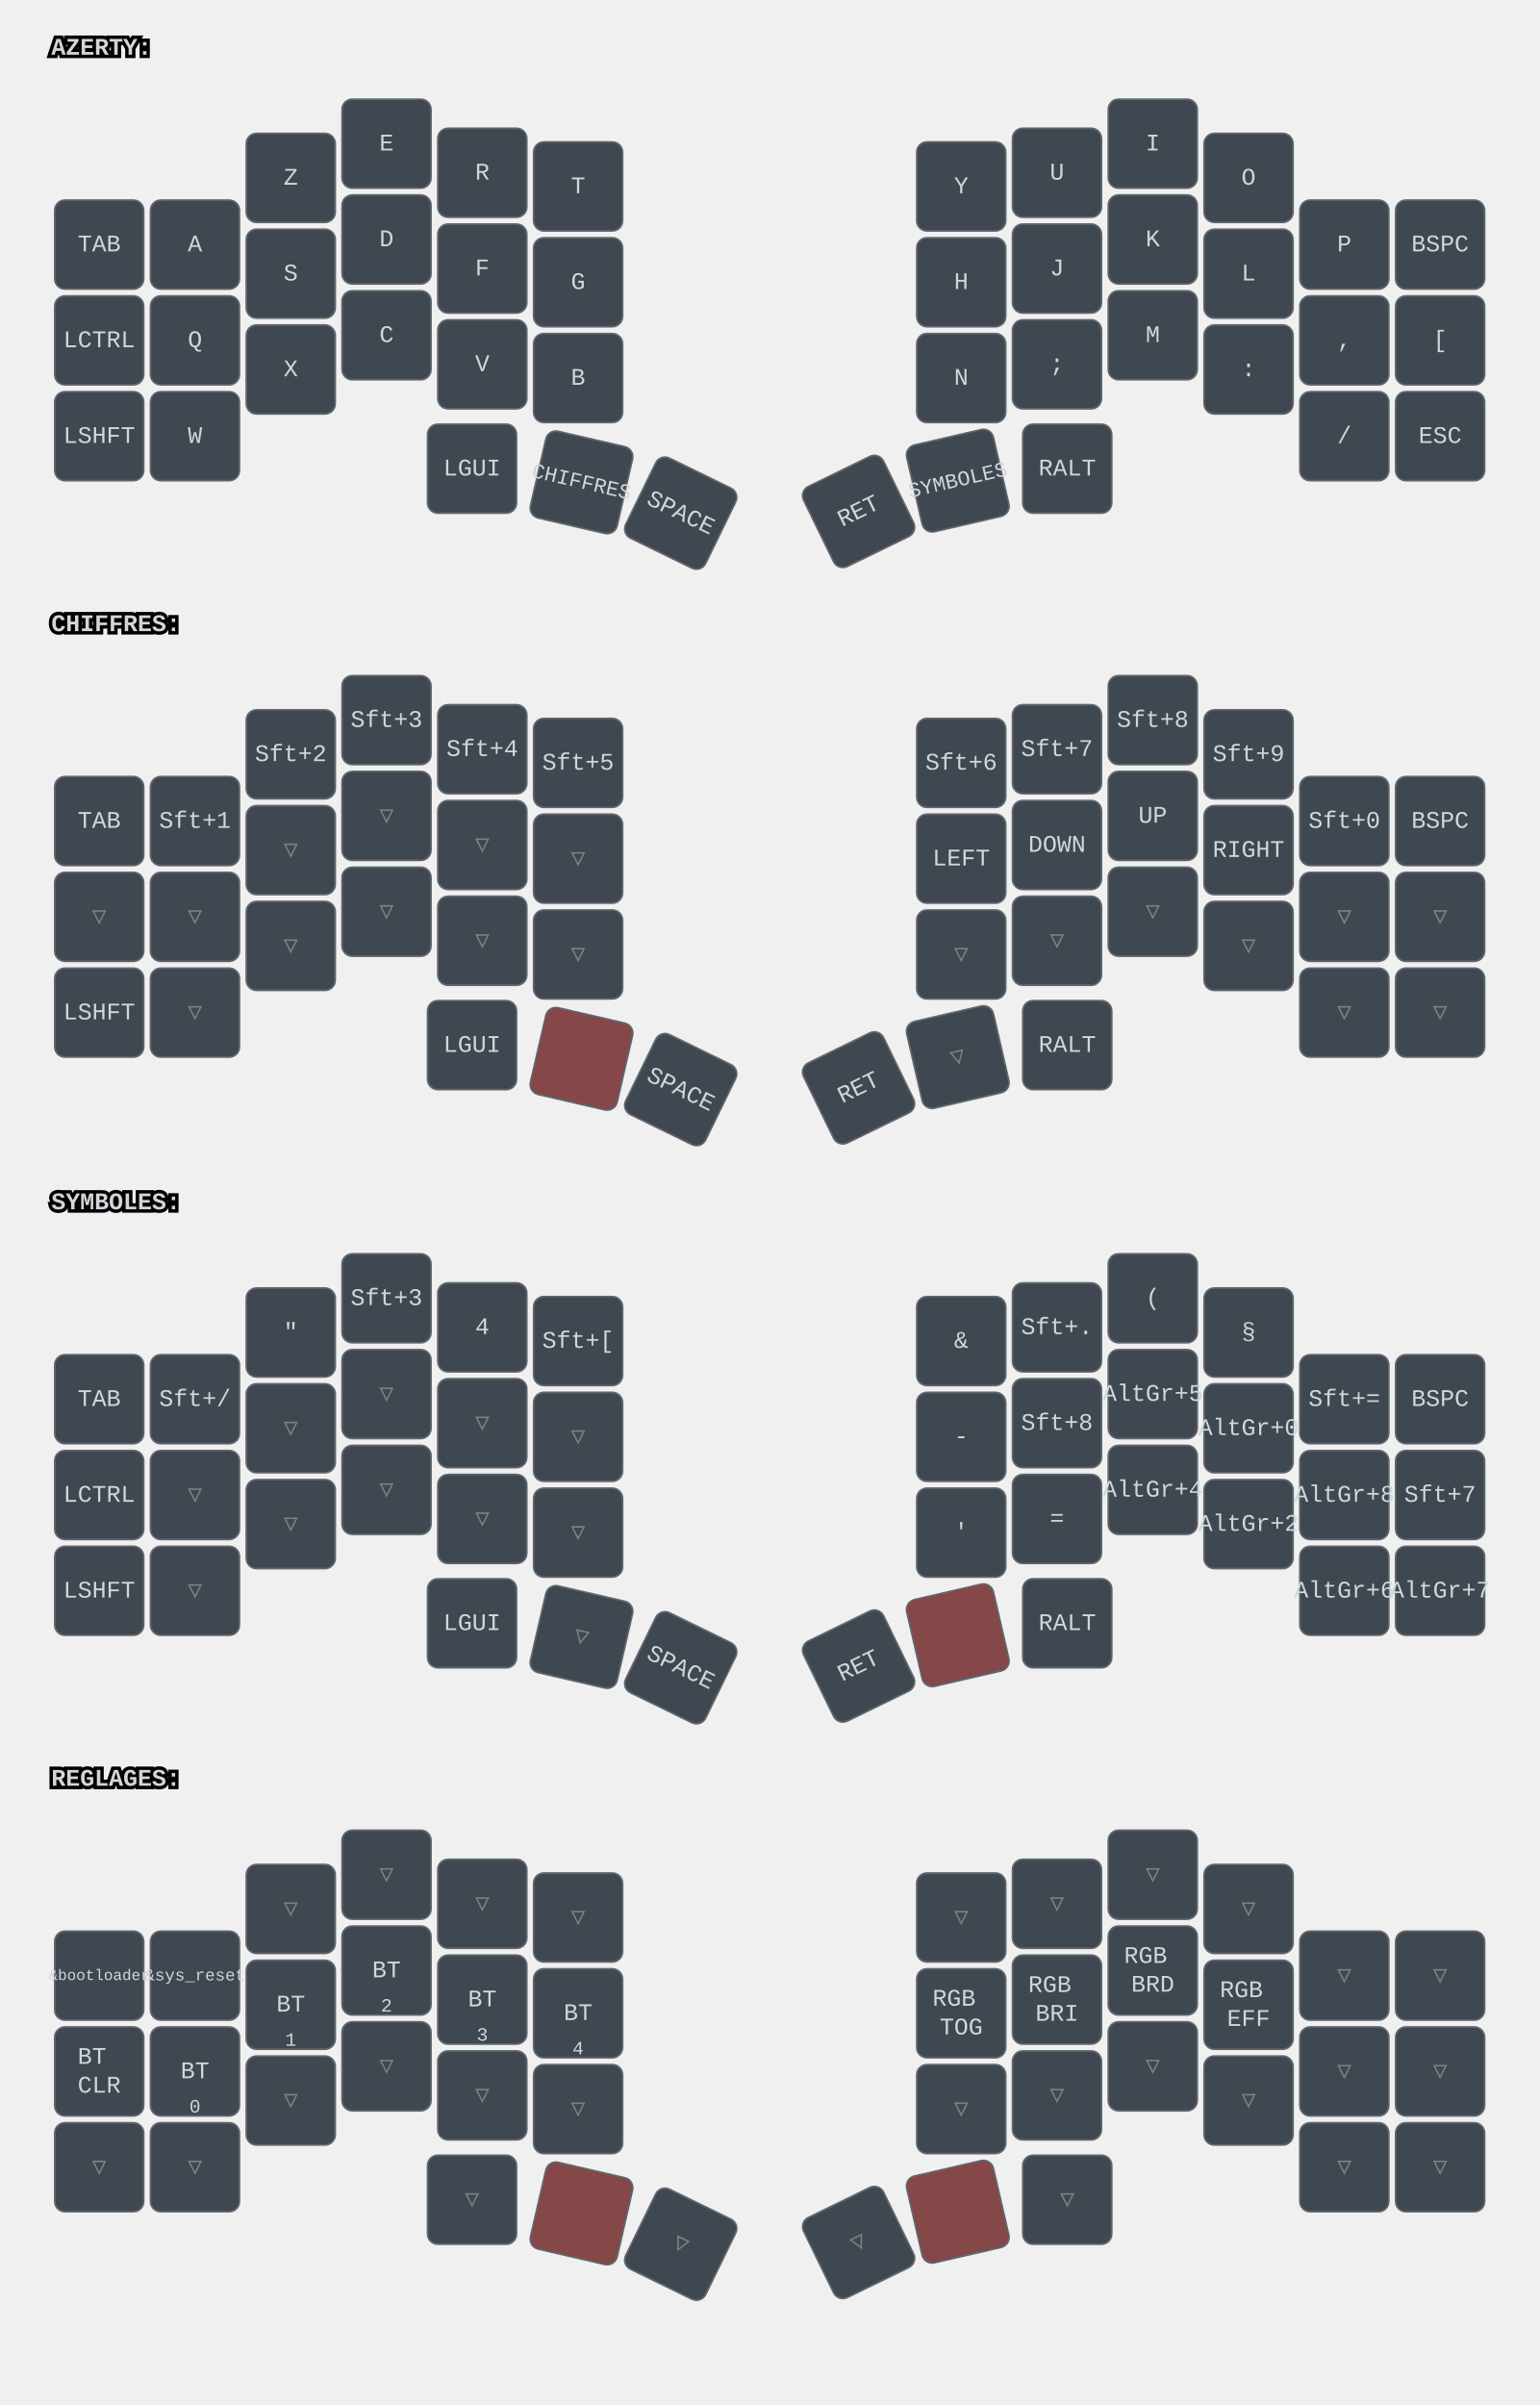
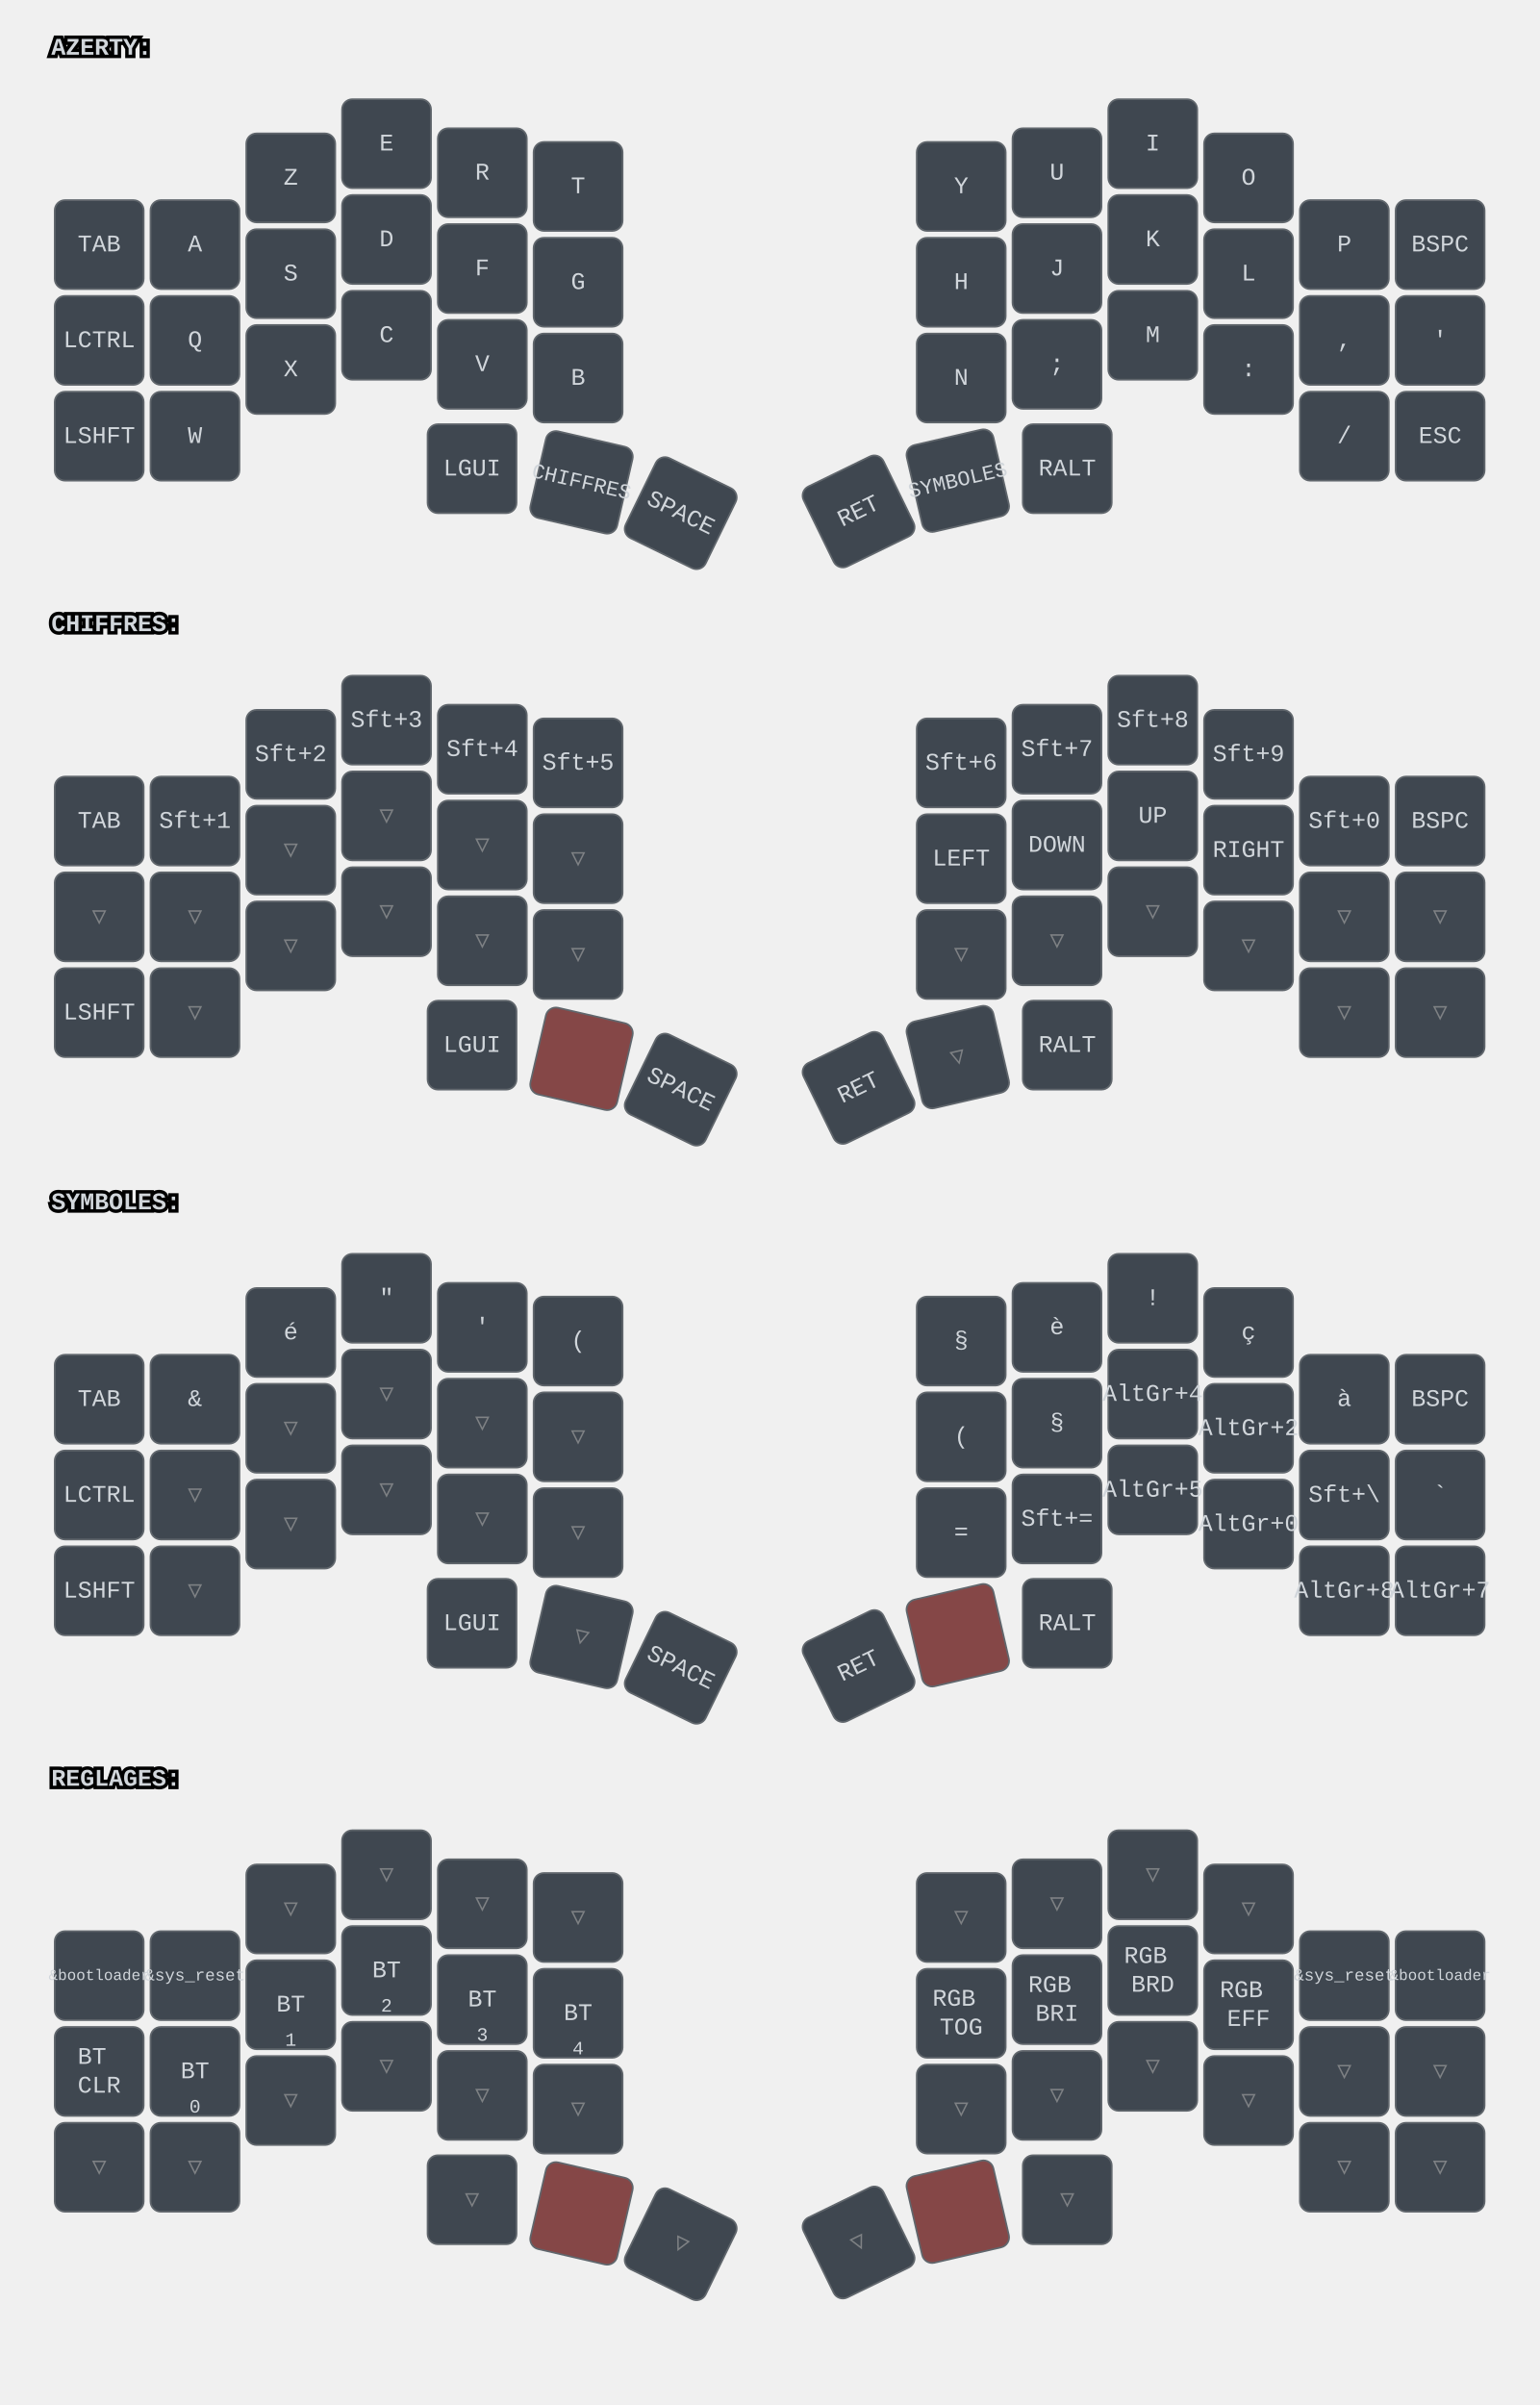
<svg xmlns="http://www.w3.org/2000/svg" width="900" height="1406" viewBox="0 0 900 1406" class="keymap">
  <style>/* inherit to force styles through use tags */
svg path {
    fill: inherit;
}

/* font and background color specifications */
svg.keymap {
    font-family: SFMono-Regular,Consolas,Liberation Mono,Menlo,monospace;
    font-size: 14px;
    font-kerning: normal;
    text-rendering: optimizeLegibility;
    fill: #24292e;
}

/* default key styling */
rect.key {
    fill: #f6f8fa;
}

rect.key, rect.combo {
    stroke: #c9cccf;
    stroke-width: 1;
}

/* default key side styling, only used is draw_key_sides is set */
rect.side {
    filter: brightness(90%);
}

/* color accent for combo boxes */
rect.combo, rect.combo-separate {
    fill: #cdf;
}

/* color accent for held keys */
rect.held, rect.combo.held {
    fill: #fdd;
}

/* color accent for ghost (optional) keys */
rect.ghost, rect.combo.ghost {
    stroke-dasharray: 4, 4;
    stroke-width: 2;
}

text {
    text-anchor: middle;
    dominant-baseline: middle;
}

/* styling for layer labels */
text.label {
    font-weight: bold;
    text-anchor: start;
    stroke: white;
    stroke-width: 4;
    paint-order: stroke;
}

/* styling for optional footer */
text.footer {
    text-anchor: end;
    dominant-baseline: auto;
    stroke: white;
    stroke-width: 4;
    paint-order: stroke;
}

/* styling for combo tap, and key non-tap label text */
text.combo, text.hold, text.shifted, text.left, text.right, text.tl, text.tr, text.bl, text.br {
    font-size: 11px;
}

text.hold, text.bl, text.br {
    text-anchor: middle;
    dominant-baseline: auto;
}

text.shifted, text.tl, text.tr {
    text-anchor: middle;
    dominant-baseline: hanging;
}

text.left, text.tl, text.bl {
    text-anchor: start;
}

text.right, text.tr, text.br {
    text-anchor: end;
}

text.layer-activator {
    text-decoration: underline;
}

/* styling for hold/shifted label text in combo box */
text.combo.hold, text.combo.shifted, text.combo.left, text.combo.right {
    font-size: 8px;
}

/* lighter symbol for transparent keys */
text.trans {
    fill: #7b7e81;
}

/* styling for combo dendrons */
path.combo {
    stroke-width: 1;
    stroke: gray;
    fill: none;
}

/* Start Tabler Icons Cleanup */
/* cannot use height/width with glyphs */
.icon-tabler &gt; path {
    fill: inherit;
    stroke: inherit;
    stroke-width: 2;
}
/* hide tabler's default box */
.icon-tabler &gt; path[stroke="none"][fill="none"] {
    visibility: hidden;
}
/* End Tabler Icons Cleanup */

svg.keymap { fill: #d1d6db; }
rect.key { fill: #3f4750; }
rect.key, rect.combo { stroke: #60666c; }
rect.combo, rect.combo-separate { fill: #1f3d7a; }
rect.held, rect.combo.held { fill: #854747; }
text.label, text.footer { stroke: black; }
text.trans { fill: #7e8184; }
path.combo { stroke: #7f7f7f; }
</style>
  <g transform="translate(30, 0)" class="layer-AZERTY">
    <text x="0" y="28" class="label" id="AZERTY">AZERTY:</text>
    <g transform="translate(0, 56)">
      <g transform="translate(28, 87)" class="key keypos-0">
        <rect rx="6" ry="6" x="-26" y="-26" width="52" height="52" class="key" />
        <text x="0" y="0" class="key tap">TAB</text>
      </g>
      <g transform="translate(84, 87)" class="key keypos-1">
        <rect rx="6" ry="6" x="-26" y="-26" width="52" height="52" class="key" />
        <text x="0" y="0" class="key tap">A</text>
      </g>
      <g transform="translate(140, 48)" class="key keypos-2">
        <rect rx="6" ry="6" x="-26" y="-26" width="52" height="52" class="key" />
        <text x="0" y="0" class="key tap">Z</text>
      </g>
      <g transform="translate(196, 28)" class="key keypos-3">
        <rect rx="6" ry="6" x="-26" y="-26" width="52" height="52" class="key" />
        <text x="0" y="0" class="key tap">E</text>
      </g>
      <g transform="translate(252, 45)" class="key keypos-4">
        <rect rx="6" ry="6" x="-26" y="-26" width="52" height="52" class="key" />
        <text x="0" y="0" class="key tap">R</text>
      </g>
      <g transform="translate(308, 53)" class="key keypos-5">
        <rect rx="6" ry="6" x="-26" y="-26" width="52" height="52" class="key" />
        <text x="0" y="0" class="key tap">T</text>
      </g>
      <g transform="translate(532, 53)" class="key keypos-6">
        <rect rx="6" ry="6" x="-26" y="-26" width="52" height="52" class="key" />
        <text x="0" y="0" class="key tap">Y</text>
      </g>
      <g transform="translate(588, 45)" class="key keypos-7">
        <rect rx="6" ry="6" x="-26" y="-26" width="52" height="52" class="key" />
        <text x="0" y="0" class="key tap">U</text>
      </g>
      <g transform="translate(644, 28)" class="key keypos-8">
        <rect rx="6" ry="6" x="-26" y="-26" width="52" height="52" class="key" />
        <text x="0" y="0" class="key tap">I</text>
      </g>
      <g transform="translate(700, 48)" class="key keypos-9">
        <rect rx="6" ry="6" x="-26" y="-26" width="52" height="52" class="key" />
        <text x="0" y="0" class="key tap">O</text>
      </g>
      <g transform="translate(756, 87)" class="key keypos-10">
        <rect rx="6" ry="6" x="-26" y="-26" width="52" height="52" class="key" />
        <text x="0" y="0" class="key tap">P</text>
      </g>
      <g transform="translate(812, 87)" class="key keypos-11">
        <rect rx="6" ry="6" x="-26" y="-26" width="52" height="52" class="key" />
        <text x="0" y="0" class="key tap">BSPC</text>
      </g>
      <g transform="translate(28, 143)" class="key keypos-12">
        <rect rx="6" ry="6" x="-26" y="-26" width="52" height="52" class="key" />
        <text x="0" y="0" class="key tap">LCTRL</text>
      </g>
      <g transform="translate(84, 143)" class="key keypos-13">
        <rect rx="6" ry="6" x="-26" y="-26" width="52" height="52" class="key" />
        <text x="0" y="0" class="key tap">Q</text>
      </g>
      <g transform="translate(140, 104)" class="key keypos-14">
        <rect rx="6" ry="6" x="-26" y="-26" width="52" height="52" class="key" />
        <text x="0" y="0" class="key tap">S</text>
      </g>
      <g transform="translate(196, 84)" class="key keypos-15">
        <rect rx="6" ry="6" x="-26" y="-26" width="52" height="52" class="key" />
        <text x="0" y="0" class="key tap">D</text>
      </g>
      <g transform="translate(252, 101)" class="key keypos-16">
        <rect rx="6" ry="6" x="-26" y="-26" width="52" height="52" class="key" />
        <text x="0" y="0" class="key tap">F</text>
      </g>
      <g transform="translate(308, 109)" class="key keypos-17">
        <rect rx="6" ry="6" x="-26" y="-26" width="52" height="52" class="key" />
        <text x="0" y="0" class="key tap">G</text>
      </g>
      <g transform="translate(532, 109)" class="key keypos-18">
        <rect rx="6" ry="6" x="-26" y="-26" width="52" height="52" class="key" />
        <text x="0" y="0" class="key tap">H</text>
      </g>
      <g transform="translate(588, 101)" class="key keypos-19">
        <rect rx="6" ry="6" x="-26" y="-26" width="52" height="52" class="key" />
        <text x="0" y="0" class="key tap">J</text>
      </g>
      <g transform="translate(644, 84)" class="key keypos-20">
        <rect rx="6" ry="6" x="-26" y="-26" width="52" height="52" class="key" />
        <text x="0" y="0" class="key tap">K</text>
      </g>
      <g transform="translate(700, 104)" class="key keypos-21">
        <rect rx="6" ry="6" x="-26" y="-26" width="52" height="52" class="key" />
        <text x="0" y="0" class="key tap">L</text>
      </g>
      <g transform="translate(756, 143)" class="key keypos-22">
        <rect rx="6" ry="6" x="-26" y="-26" width="52" height="52" class="key" />
        <text x="0" y="0" class="key tap">,</text>
      </g>
      <g transform="translate(812, 143)" class="key keypos-23">
        <rect rx="6" ry="6" x="-26" y="-26" width="52" height="52" class="key" />
-         <text x="0" y="0" class="key tap">[</text>
+         <text x="0" y="0" class="key tap">'</text>
      </g>
      <g transform="translate(28, 199)" class="key keypos-24">
        <rect rx="6" ry="6" x="-26" y="-26" width="52" height="52" class="key" />
        <text x="0" y="0" class="key tap">LSHFT</text>
      </g>
      <g transform="translate(84, 199)" class="key keypos-25">
        <rect rx="6" ry="6" x="-26" y="-26" width="52" height="52" class="key" />
        <text x="0" y="0" class="key tap">W</text>
      </g>
      <g transform="translate(140, 160)" class="key keypos-26">
        <rect rx="6" ry="6" x="-26" y="-26" width="52" height="52" class="key" />
        <text x="0" y="0" class="key tap">X</text>
      </g>
      <g transform="translate(196, 140)" class="key keypos-27">
        <rect rx="6" ry="6" x="-26" y="-26" width="52" height="52" class="key" />
        <text x="0" y="0" class="key tap">C</text>
      </g>
      <g transform="translate(252, 157)" class="key keypos-28">
        <rect rx="6" ry="6" x="-26" y="-26" width="52" height="52" class="key" />
        <text x="0" y="0" class="key tap">V</text>
      </g>
      <g transform="translate(308, 165)" class="key keypos-29">
        <rect rx="6" ry="6" x="-26" y="-26" width="52" height="52" class="key" />
        <text x="0" y="0" class="key tap">B</text>
      </g>
      <g transform="translate(532, 165)" class="key keypos-30">
        <rect rx="6" ry="6" x="-26" y="-26" width="52" height="52" class="key" />
        <text x="0" y="0" class="key tap">N</text>
      </g>
      <g transform="translate(588, 157)" class="key keypos-31">
        <rect rx="6" ry="6" x="-26" y="-26" width="52" height="52" class="key" />
        <text x="0" y="0" class="key tap">;</text>
      </g>
      <g transform="translate(644, 140)" class="key keypos-32">
        <rect rx="6" ry="6" x="-26" y="-26" width="52" height="52" class="key" />
        <text x="0" y="0" class="key tap">M</text>
      </g>
      <g transform="translate(700, 160)" class="key keypos-33">
        <rect rx="6" ry="6" x="-26" y="-26" width="52" height="52" class="key" />
        <text x="0" y="0" class="key tap">:</text>
      </g>
      <g transform="translate(756, 199)" class="key keypos-34">
        <rect rx="6" ry="6" x="-26" y="-26" width="52" height="52" class="key" />
        <text x="0" y="0" class="key tap">/</text>
      </g>
      <g transform="translate(812, 199)" class="key keypos-35">
        <rect rx="6" ry="6" x="-26" y="-26" width="52" height="52" class="key" />
        <text x="0" y="0" class="key tap">ESC</text>
      </g>
      <g transform="translate(246, 218)" class="key keypos-36">
        <rect rx="6" ry="6" x="-26" y="-26" width="52" height="52" class="key" />
        <text x="0" y="0" class="key tap">LGUI</text>
      </g>
      <g transform="translate(310, 226) rotate(13.0)" class="key keypos-37">
        <rect rx="6" ry="6" x="-26" y="-26" width="52" height="52" class="key" />
        <a href="#CHIFFRES">
          <text x="0" y="0" class="key tap layer-activator">
            <tspan style="font-size: 88%">CHIFFRES</tspan>
          </text>
        </a>
      </g>
      <g transform="translate(368, 244) rotate(26.0)" class="key keypos-38">
        <rect rx="6" ry="6" x="-26" y="-26" width="52" height="52" class="key" />
        <text x="0" y="0" class="key tap">SPACE</text>
      </g>
      <g transform="translate(472, 243) rotate(-26.0)" class="key keypos-39">
        <rect rx="6" ry="6" x="-26" y="-26" width="52" height="52" class="key" />
        <text x="0" y="0" class="key tap">RET</text>
      </g>
      <g transform="translate(530, 225) rotate(-13.0)" class="key keypos-40">
        <rect rx="6" ry="6" x="-26" y="-26" width="52" height="52" class="key" />
        <a href="#SYMBOLES">
          <text x="0" y="0" class="key tap layer-activator">
            <tspan style="font-size: 88%">SYMBOLES</tspan>
          </text>
        </a>
      </g>
      <g transform="translate(594, 218)" class="key keypos-41">
        <rect rx="6" ry="6" x="-26" y="-26" width="52" height="52" class="key" />
        <text x="0" y="0" class="key tap">RALT</text>
      </g>
    </g>
  </g>
  <g transform="translate(30, 337)" class="layer-CHIFFRES">
    <text x="0" y="28" class="label" id="CHIFFRES">CHIFFRES:</text>
    <g transform="translate(0, 56)">
      <g transform="translate(28, 87)" class="key keypos-0">
        <rect rx="6" ry="6" x="-26" y="-26" width="52" height="52" class="key" />
        <text x="0" y="0" class="key tap">TAB</text>
      </g>
      <g transform="translate(84, 87)" class="key keypos-1">
        <rect rx="6" ry="6" x="-26" y="-26" width="52" height="52" class="key" />
        <text x="0" y="0" class="key tap">Sft+1</text>
      </g>
      <g transform="translate(140, 48)" class="key keypos-2">
        <rect rx="6" ry="6" x="-26" y="-26" width="52" height="52" class="key" />
        <text x="0" y="0" class="key tap">Sft+2</text>
      </g>
      <g transform="translate(196, 28)" class="key keypos-3">
        <rect rx="6" ry="6" x="-26" y="-26" width="52" height="52" class="key" />
        <text x="0" y="0" class="key tap">Sft+3</text>
      </g>
      <g transform="translate(252, 45)" class="key keypos-4">
        <rect rx="6" ry="6" x="-26" y="-26" width="52" height="52" class="key" />
        <text x="0" y="0" class="key tap">Sft+4</text>
      </g>
      <g transform="translate(308, 53)" class="key keypos-5">
        <rect rx="6" ry="6" x="-26" y="-26" width="52" height="52" class="key" />
        <text x="0" y="0" class="key tap">Sft+5</text>
      </g>
      <g transform="translate(532, 53)" class="key keypos-6">
        <rect rx="6" ry="6" x="-26" y="-26" width="52" height="52" class="key" />
        <text x="0" y="0" class="key tap">Sft+6</text>
      </g>
      <g transform="translate(588, 45)" class="key keypos-7">
        <rect rx="6" ry="6" x="-26" y="-26" width="52" height="52" class="key" />
        <text x="0" y="0" class="key tap">Sft+7</text>
      </g>
      <g transform="translate(644, 28)" class="key keypos-8">
        <rect rx="6" ry="6" x="-26" y="-26" width="52" height="52" class="key" />
        <text x="0" y="0" class="key tap">Sft+8</text>
      </g>
      <g transform="translate(700, 48)" class="key keypos-9">
        <rect rx="6" ry="6" x="-26" y="-26" width="52" height="52" class="key" />
        <text x="0" y="0" class="key tap">Sft+9</text>
      </g>
      <g transform="translate(756, 87)" class="key keypos-10">
        <rect rx="6" ry="6" x="-26" y="-26" width="52" height="52" class="key" />
        <text x="0" y="0" class="key tap">Sft+0</text>
      </g>
      <g transform="translate(812, 87)" class="key keypos-11">
        <rect rx="6" ry="6" x="-26" y="-26" width="52" height="52" class="key" />
        <text x="0" y="0" class="key tap">BSPC</text>
      </g>
      <g transform="translate(28, 143)" class="key trans keypos-12">
        <rect rx="6" ry="6" x="-26" y="-26" width="52" height="52" class="key trans" />
        <text x="0" y="0" class="key trans tap">▽</text>
      </g>
      <g transform="translate(84, 143)" class="key trans keypos-13">
        <rect rx="6" ry="6" x="-26" y="-26" width="52" height="52" class="key trans" />
        <text x="0" y="0" class="key trans tap">▽</text>
      </g>
      <g transform="translate(140, 104)" class="key trans keypos-14">
        <rect rx="6" ry="6" x="-26" y="-26" width="52" height="52" class="key trans" />
        <text x="0" y="0" class="key trans tap">▽</text>
      </g>
      <g transform="translate(196, 84)" class="key trans keypos-15">
        <rect rx="6" ry="6" x="-26" y="-26" width="52" height="52" class="key trans" />
        <text x="0" y="0" class="key trans tap">▽</text>
      </g>
      <g transform="translate(252, 101)" class="key trans keypos-16">
        <rect rx="6" ry="6" x="-26" y="-26" width="52" height="52" class="key trans" />
        <text x="0" y="0" class="key trans tap">▽</text>
      </g>
      <g transform="translate(308, 109)" class="key trans keypos-17">
        <rect rx="6" ry="6" x="-26" y="-26" width="52" height="52" class="key trans" />
        <text x="0" y="0" class="key trans tap">▽</text>
      </g>
      <g transform="translate(532, 109)" class="key keypos-18">
        <rect rx="6" ry="6" x="-26" y="-26" width="52" height="52" class="key" />
        <text x="0" y="0" class="key tap">LEFT</text>
      </g>
      <g transform="translate(588, 101)" class="key keypos-19">
        <rect rx="6" ry="6" x="-26" y="-26" width="52" height="52" class="key" />
        <text x="0" y="0" class="key tap">DOWN</text>
      </g>
      <g transform="translate(644, 84)" class="key keypos-20">
        <rect rx="6" ry="6" x="-26" y="-26" width="52" height="52" class="key" />
        <text x="0" y="0" class="key tap">UP</text>
      </g>
      <g transform="translate(700, 104)" class="key keypos-21">
        <rect rx="6" ry="6" x="-26" y="-26" width="52" height="52" class="key" />
        <text x="0" y="0" class="key tap">RIGHT</text>
      </g>
      <g transform="translate(756, 143)" class="key trans keypos-22">
        <rect rx="6" ry="6" x="-26" y="-26" width="52" height="52" class="key trans" />
        <text x="0" y="0" class="key trans tap">▽</text>
      </g>
      <g transform="translate(812, 143)" class="key trans keypos-23">
        <rect rx="6" ry="6" x="-26" y="-26" width="52" height="52" class="key trans" />
        <text x="0" y="0" class="key trans tap">▽</text>
      </g>
      <g transform="translate(28, 199)" class="key keypos-24">
        <rect rx="6" ry="6" x="-26" y="-26" width="52" height="52" class="key" />
        <text x="0" y="0" class="key tap">LSHFT</text>
      </g>
      <g transform="translate(84, 199)" class="key trans keypos-25">
        <rect rx="6" ry="6" x="-26" y="-26" width="52" height="52" class="key trans" />
        <text x="0" y="0" class="key trans tap">▽</text>
      </g>
      <g transform="translate(140, 160)" class="key trans keypos-26">
        <rect rx="6" ry="6" x="-26" y="-26" width="52" height="52" class="key trans" />
        <text x="0" y="0" class="key trans tap">▽</text>
      </g>
      <g transform="translate(196, 140)" class="key trans keypos-27">
        <rect rx="6" ry="6" x="-26" y="-26" width="52" height="52" class="key trans" />
        <text x="0" y="0" class="key trans tap">▽</text>
      </g>
      <g transform="translate(252, 157)" class="key trans keypos-28">
        <rect rx="6" ry="6" x="-26" y="-26" width="52" height="52" class="key trans" />
        <text x="0" y="0" class="key trans tap">▽</text>
      </g>
      <g transform="translate(308, 165)" class="key trans keypos-29">
        <rect rx="6" ry="6" x="-26" y="-26" width="52" height="52" class="key trans" />
        <text x="0" y="0" class="key trans tap">▽</text>
      </g>
      <g transform="translate(532, 165)" class="key trans keypos-30">
        <rect rx="6" ry="6" x="-26" y="-26" width="52" height="52" class="key trans" />
        <text x="0" y="0" class="key trans tap">▽</text>
      </g>
      <g transform="translate(588, 157)" class="key trans keypos-31">
        <rect rx="6" ry="6" x="-26" y="-26" width="52" height="52" class="key trans" />
        <text x="0" y="0" class="key trans tap">▽</text>
      </g>
      <g transform="translate(644, 140)" class="key trans keypos-32">
        <rect rx="6" ry="6" x="-26" y="-26" width="52" height="52" class="key trans" />
        <text x="0" y="0" class="key trans tap">▽</text>
      </g>
      <g transform="translate(700, 160)" class="key trans keypos-33">
        <rect rx="6" ry="6" x="-26" y="-26" width="52" height="52" class="key trans" />
        <text x="0" y="0" class="key trans tap">▽</text>
      </g>
      <g transform="translate(756, 199)" class="key trans keypos-34">
        <rect rx="6" ry="6" x="-26" y="-26" width="52" height="52" class="key trans" />
        <text x="0" y="0" class="key trans tap">▽</text>
      </g>
      <g transform="translate(812, 199)" class="key trans keypos-35">
        <rect rx="6" ry="6" x="-26" y="-26" width="52" height="52" class="key trans" />
        <text x="0" y="0" class="key trans tap">▽</text>
      </g>
      <g transform="translate(246, 218)" class="key keypos-36">
        <rect rx="6" ry="6" x="-26" y="-26" width="52" height="52" class="key" />
        <text x="0" y="0" class="key tap">LGUI</text>
      </g>
      <g transform="translate(310, 226) rotate(13.0)" class="key held keypos-37">
        <rect rx="6" ry="6" x="-26" y="-26" width="52" height="52" class="key held" />
      </g>
      <g transform="translate(368, 244) rotate(26.0)" class="key keypos-38">
        <rect rx="6" ry="6" x="-26" y="-26" width="52" height="52" class="key" />
        <text x="0" y="0" class="key tap">SPACE</text>
      </g>
      <g transform="translate(472, 243) rotate(-26.0)" class="key keypos-39">
        <rect rx="6" ry="6" x="-26" y="-26" width="52" height="52" class="key" />
        <text x="0" y="0" class="key tap">RET</text>
      </g>
      <g transform="translate(530, 225) rotate(-13.0)" class="key trans keypos-40">
        <rect rx="6" ry="6" x="-26" y="-26" width="52" height="52" class="key trans" />
        <text x="0" y="0" class="key trans tap">▽</text>
      </g>
      <g transform="translate(594, 218)" class="key keypos-41">
        <rect rx="6" ry="6" x="-26" y="-26" width="52" height="52" class="key" />
        <text x="0" y="0" class="key tap">RALT</text>
      </g>
    </g>
  </g>
  <g transform="translate(30, 675)" class="layer-SYMBOLES">
    <text x="0" y="28" class="label" id="SYMBOLES">SYMBOLES:</text>
    <g transform="translate(0, 56)">
      <g transform="translate(28, 87)" class="key keypos-0">
        <rect rx="6" ry="6" x="-26" y="-26" width="52" height="52" class="key" />
        <text x="0" y="0" class="key tap">TAB</text>
      </g>
      <g transform="translate(84, 87)" class="key keypos-1">
        <rect rx="6" ry="6" x="-26" y="-26" width="52" height="52" class="key" />
-         <text x="0" y="0" class="key tap">Sft+/</text>
+         <text x="0" y="0" class="key tap">&amp;</text>
      </g>
      <g transform="translate(140, 48)" class="key keypos-2">
        <rect rx="6" ry="6" x="-26" y="-26" width="52" height="52" class="key" />
+         <text x="0" y="0" class="key tap">é</text>
+       </g>
+       <g transform="translate(196, 28)" class="key keypos-3">
+         <rect rx="6" ry="6" x="-26" y="-26" width="52" height="52" class="key" />
        <text x="0" y="0" class="key tap">"</text>
      </g>
-       <g transform="translate(196, 28)" class="key keypos-3">
-         <rect rx="6" ry="6" x="-26" y="-26" width="52" height="52" class="key" />
-         <text x="0" y="0" class="key tap">Sft+3</text>
-       </g>
      <g transform="translate(252, 45)" class="key keypos-4">
        <rect rx="6" ry="6" x="-26" y="-26" width="52" height="52" class="key" />
-         <text x="0" y="0" class="key tap">4</text>
+         <text x="0" y="0" class="key tap">'</text>
      </g>
      <g transform="translate(308, 53)" class="key keypos-5">
        <rect rx="6" ry="6" x="-26" y="-26" width="52" height="52" class="key" />
-         <text x="0" y="0" class="key tap">Sft+[</text>
+         <text x="0" y="0" class="key tap">(</text>
      </g>
      <g transform="translate(532, 53)" class="key keypos-6">
        <rect rx="6" ry="6" x="-26" y="-26" width="52" height="52" class="key" />
-         <text x="0" y="0" class="key tap">&amp;</text>
+         <text x="0" y="0" class="key tap">§</text>
      </g>
      <g transform="translate(588, 45)" class="key keypos-7">
        <rect rx="6" ry="6" x="-26" y="-26" width="52" height="52" class="key" />
-         <text x="0" y="0" class="key tap">Sft+.</text>
+         <text x="0" y="0" class="key tap">è</text>
      </g>
      <g transform="translate(644, 28)" class="key keypos-8">
        <rect rx="6" ry="6" x="-26" y="-26" width="52" height="52" class="key" />
+         <text x="0" y="0" class="key tap">!</text>
+       </g>
+       <g transform="translate(700, 48)" class="key keypos-9">
+         <rect rx="6" ry="6" x="-26" y="-26" width="52" height="52" class="key" />
+         <text x="0" y="0" class="key tap">ç</text>
+       </g>
+       <g transform="translate(756, 87)" class="key keypos-10">
+         <rect rx="6" ry="6" x="-26" y="-26" width="52" height="52" class="key" />
+         <text x="0" y="0" class="key tap">à</text>
+       </g>
+       <g transform="translate(812, 87)" class="key keypos-11">
+         <rect rx="6" ry="6" x="-26" y="-26" width="52" height="52" class="key" />
+         <text x="0" y="0" class="key tap">BSPC</text>
+       </g>
+       <g transform="translate(28, 143)" class="key keypos-12">
+         <rect rx="6" ry="6" x="-26" y="-26" width="52" height="52" class="key" />
+         <text x="0" y="0" class="key tap">LCTRL</text>
+       </g>
+       <g transform="translate(84, 143)" class="key trans keypos-13">
+         <rect rx="6" ry="6" x="-26" y="-26" width="52" height="52" class="key trans" />
+         <text x="0" y="0" class="key trans tap">▽</text>
+       </g>
+       <g transform="translate(140, 104)" class="key trans keypos-14">
+         <rect rx="6" ry="6" x="-26" y="-26" width="52" height="52" class="key trans" />
+         <text x="0" y="0" class="key trans tap">▽</text>
+       </g>
+       <g transform="translate(196, 84)" class="key trans keypos-15">
+         <rect rx="6" ry="6" x="-26" y="-26" width="52" height="52" class="key trans" />
+         <text x="0" y="0" class="key trans tap">▽</text>
+       </g>
+       <g transform="translate(252, 101)" class="key trans keypos-16">
+         <rect rx="6" ry="6" x="-26" y="-26" width="52" height="52" class="key trans" />
+         <text x="0" y="0" class="key trans tap">▽</text>
+       </g>
+       <g transform="translate(308, 109)" class="key trans keypos-17">
+         <rect rx="6" ry="6" x="-26" y="-26" width="52" height="52" class="key trans" />
+         <text x="0" y="0" class="key trans tap">▽</text>
+       </g>
+       <g transform="translate(532, 109)" class="key keypos-18">
+         <rect rx="6" ry="6" x="-26" y="-26" width="52" height="52" class="key" />
        <text x="0" y="0" class="key tap">(</text>
      </g>
-       <g transform="translate(700, 48)" class="key keypos-9">
+       <g transform="translate(588, 101)" class="key keypos-19">
        <rect rx="6" ry="6" x="-26" y="-26" width="52" height="52" class="key" />
        <text x="0" y="0" class="key tap">§</text>
      </g>
-       <g transform="translate(756, 87)" class="key keypos-10">
+       <g transform="translate(644, 84)" class="key keypos-20">
+         <rect rx="6" ry="6" x="-26" y="-26" width="52" height="52" class="key" />
+         <text x="0" y="0" class="key tap">AltGr+4</text>
+       </g>
+       <g transform="translate(700, 104)" class="key keypos-21">
+         <rect rx="6" ry="6" x="-26" y="-26" width="52" height="52" class="key" />
+         <text x="0" y="0" class="key tap">AltGr+2</text>
+       </g>
+       <g transform="translate(756, 143)" class="key keypos-22">
+         <rect rx="6" ry="6" x="-26" y="-26" width="52" height="52" class="key" />
+         <text x="0" y="0" class="key tap">Sft+\</text>
+       </g>
+       <g transform="translate(812, 143)" class="key keypos-23">
+         <rect rx="6" ry="6" x="-26" y="-26" width="52" height="52" class="key" />
+         <text x="0" y="0" class="key tap">`</text>
+       </g>
+       <g transform="translate(28, 199)" class="key keypos-24">
+         <rect rx="6" ry="6" x="-26" y="-26" width="52" height="52" class="key" />
+         <text x="0" y="0" class="key tap">LSHFT</text>
+       </g>
+       <g transform="translate(84, 199)" class="key trans keypos-25">
+         <rect rx="6" ry="6" x="-26" y="-26" width="52" height="52" class="key trans" />
+         <text x="0" y="0" class="key trans tap">▽</text>
+       </g>
+       <g transform="translate(140, 160)" class="key trans keypos-26">
+         <rect rx="6" ry="6" x="-26" y="-26" width="52" height="52" class="key trans" />
+         <text x="0" y="0" class="key trans tap">▽</text>
+       </g>
+       <g transform="translate(196, 140)" class="key trans keypos-27">
+         <rect rx="6" ry="6" x="-26" y="-26" width="52" height="52" class="key trans" />
+         <text x="0" y="0" class="key trans tap">▽</text>
+       </g>
+       <g transform="translate(252, 157)" class="key trans keypos-28">
+         <rect rx="6" ry="6" x="-26" y="-26" width="52" height="52" class="key trans" />
+         <text x="0" y="0" class="key trans tap">▽</text>
+       </g>
+       <g transform="translate(308, 165)" class="key trans keypos-29">
+         <rect rx="6" ry="6" x="-26" y="-26" width="52" height="52" class="key trans" />
+         <text x="0" y="0" class="key trans tap">▽</text>
+       </g>
+       <g transform="translate(532, 165)" class="key keypos-30">
+         <rect rx="6" ry="6" x="-26" y="-26" width="52" height="52" class="key" />
+         <text x="0" y="0" class="key tap">=</text>
+       </g>
+       <g transform="translate(588, 157)" class="key keypos-31">
        <rect rx="6" ry="6" x="-26" y="-26" width="52" height="52" class="key" />
        <text x="0" y="0" class="key tap">Sft+=</text>
      </g>
-       <g transform="translate(812, 87)" class="key keypos-11">
-         <rect rx="6" ry="6" x="-26" y="-26" width="52" height="52" class="key" />
-         <text x="0" y="0" class="key tap">BSPC</text>
-       </g>
-       <g transform="translate(28, 143)" class="key keypos-12">
-         <rect rx="6" ry="6" x="-26" y="-26" width="52" height="52" class="key" />
-         <text x="0" y="0" class="key tap">LCTRL</text>
-       </g>
-       <g transform="translate(84, 143)" class="key trans keypos-13">
-         <rect rx="6" ry="6" x="-26" y="-26" width="52" height="52" class="key trans" />
-         <text x="0" y="0" class="key trans tap">▽</text>
-       </g>
-       <g transform="translate(140, 104)" class="key trans keypos-14">
-         <rect rx="6" ry="6" x="-26" y="-26" width="52" height="52" class="key trans" />
-         <text x="0" y="0" class="key trans tap">▽</text>
-       </g>
-       <g transform="translate(196, 84)" class="key trans keypos-15">
-         <rect rx="6" ry="6" x="-26" y="-26" width="52" height="52" class="key trans" />
-         <text x="0" y="0" class="key trans tap">▽</text>
-       </g>
-       <g transform="translate(252, 101)" class="key trans keypos-16">
-         <rect rx="6" ry="6" x="-26" y="-26" width="52" height="52" class="key trans" />
-         <text x="0" y="0" class="key trans tap">▽</text>
-       </g>
-       <g transform="translate(308, 109)" class="key trans keypos-17">
-         <rect rx="6" ry="6" x="-26" y="-26" width="52" height="52" class="key trans" />
-         <text x="0" y="0" class="key trans tap">▽</text>
-       </g>
-       <g transform="translate(532, 109)" class="key keypos-18">
-         <rect rx="6" ry="6" x="-26" y="-26" width="52" height="52" class="key" />
-         <text x="0" y="0" class="key tap">-</text>
-       </g>
-       <g transform="translate(588, 101)" class="key keypos-19">
-         <rect rx="6" ry="6" x="-26" y="-26" width="52" height="52" class="key" />
-         <text x="0" y="0" class="key tap">Sft+8</text>
-       </g>
-       <g transform="translate(644, 84)" class="key keypos-20">
+       <g transform="translate(644, 140)" class="key keypos-32">
        <rect rx="6" ry="6" x="-26" y="-26" width="52" height="52" class="key" />
        <text x="0" y="0" class="key tap">AltGr+5</text>
      </g>
-       <g transform="translate(700, 104)" class="key keypos-21">
+       <g transform="translate(700, 160)" class="key keypos-33">
        <rect rx="6" ry="6" x="-26" y="-26" width="52" height="52" class="key" />
        <text x="0" y="0" class="key tap">AltGr+0</text>
      </g>
-       <g transform="translate(756, 143)" class="key keypos-22">
+       <g transform="translate(756, 199)" class="key keypos-34">
        <rect rx="6" ry="6" x="-26" y="-26" width="52" height="52" class="key" />
        <text x="0" y="0" class="key tap">AltGr+8</text>
-       </g>
-       <g transform="translate(812, 143)" class="key keypos-23">
-         <rect rx="6" ry="6" x="-26" y="-26" width="52" height="52" class="key" />
-         <text x="0" y="0" class="key tap">Sft+7</text>
-       </g>
-       <g transform="translate(28, 199)" class="key keypos-24">
-         <rect rx="6" ry="6" x="-26" y="-26" width="52" height="52" class="key" />
-         <text x="0" y="0" class="key tap">LSHFT</text>
-       </g>
-       <g transform="translate(84, 199)" class="key trans keypos-25">
-         <rect rx="6" ry="6" x="-26" y="-26" width="52" height="52" class="key trans" />
-         <text x="0" y="0" class="key trans tap">▽</text>
-       </g>
-       <g transform="translate(140, 160)" class="key trans keypos-26">
-         <rect rx="6" ry="6" x="-26" y="-26" width="52" height="52" class="key trans" />
-         <text x="0" y="0" class="key trans tap">▽</text>
-       </g>
-       <g transform="translate(196, 140)" class="key trans keypos-27">
-         <rect rx="6" ry="6" x="-26" y="-26" width="52" height="52" class="key trans" />
-         <text x="0" y="0" class="key trans tap">▽</text>
-       </g>
-       <g transform="translate(252, 157)" class="key trans keypos-28">
-         <rect rx="6" ry="6" x="-26" y="-26" width="52" height="52" class="key trans" />
-         <text x="0" y="0" class="key trans tap">▽</text>
-       </g>
-       <g transform="translate(308, 165)" class="key trans keypos-29">
-         <rect rx="6" ry="6" x="-26" y="-26" width="52" height="52" class="key trans" />
-         <text x="0" y="0" class="key trans tap">▽</text>
-       </g>
-       <g transform="translate(532, 165)" class="key keypos-30">
-         <rect rx="6" ry="6" x="-26" y="-26" width="52" height="52" class="key" />
-         <text x="0" y="0" class="key tap">'</text>
-       </g>
-       <g transform="translate(588, 157)" class="key keypos-31">
-         <rect rx="6" ry="6" x="-26" y="-26" width="52" height="52" class="key" />
-         <text x="0" y="0" class="key tap">=</text>
-       </g>
-       <g transform="translate(644, 140)" class="key keypos-32">
-         <rect rx="6" ry="6" x="-26" y="-26" width="52" height="52" class="key" />
-         <text x="0" y="0" class="key tap">AltGr+4</text>
-       </g>
-       <g transform="translate(700, 160)" class="key keypos-33">
-         <rect rx="6" ry="6" x="-26" y="-26" width="52" height="52" class="key" />
-         <text x="0" y="0" class="key tap">AltGr+2</text>
-       </g>
-       <g transform="translate(756, 199)" class="key keypos-34">
-         <rect rx="6" ry="6" x="-26" y="-26" width="52" height="52" class="key" />
-         <text x="0" y="0" class="key tap">AltGr+6</text>
      </g>
      <g transform="translate(812, 199)" class="key keypos-35">
        <rect rx="6" ry="6" x="-26" y="-26" width="52" height="52" class="key" />
        <text x="0" y="0" class="key tap">AltGr+7</text>
      </g>
      <g transform="translate(246, 218)" class="key keypos-36">
        <rect rx="6" ry="6" x="-26" y="-26" width="52" height="52" class="key" />
        <text x="0" y="0" class="key tap">LGUI</text>
      </g>
      <g transform="translate(310, 226) rotate(13.0)" class="key trans keypos-37">
        <rect rx="6" ry="6" x="-26" y="-26" width="52" height="52" class="key trans" />
        <text x="0" y="0" class="key trans tap">▽</text>
      </g>
      <g transform="translate(368, 244) rotate(26.0)" class="key keypos-38">
        <rect rx="6" ry="6" x="-26" y="-26" width="52" height="52" class="key" />
        <text x="0" y="0" class="key tap">SPACE</text>
      </g>
      <g transform="translate(472, 243) rotate(-26.0)" class="key keypos-39">
        <rect rx="6" ry="6" x="-26" y="-26" width="52" height="52" class="key" />
        <text x="0" y="0" class="key tap">RET</text>
      </g>
      <g transform="translate(530, 225) rotate(-13.0)" class="key held keypos-40">
        <rect rx="6" ry="6" x="-26" y="-26" width="52" height="52" class="key held" />
      </g>
      <g transform="translate(594, 218)" class="key keypos-41">
        <rect rx="6" ry="6" x="-26" y="-26" width="52" height="52" class="key" />
        <text x="0" y="0" class="key tap">RALT</text>
      </g>
    </g>
  </g>
  <g transform="translate(30, 1012)" class="layer-REGLAGES">
    <text x="0" y="28" class="label" id="REGLAGES">REGLAGES:</text>
    <g transform="translate(0, 56)">
      <g transform="translate(28, 87)" class="key keypos-0">
        <rect rx="6" ry="6" x="-26" y="-26" width="52" height="52" class="key" />
        <text x="0" y="0" class="key tap">
          <tspan style="font-size: 64%">&amp;bootloader</tspan>
        </text>
      </g>
      <g transform="translate(84, 87)" class="key keypos-1">
        <rect rx="6" ry="6" x="-26" y="-26" width="52" height="52" class="key" />
        <text x="0" y="0" class="key tap">
          <tspan style="font-size: 70%">&amp;sys_reset</tspan>
        </text>
      </g>
      <g transform="translate(140, 48)" class="key trans keypos-2">
        <rect rx="6" ry="6" x="-26" y="-26" width="52" height="52" class="key trans" />
        <text x="0" y="0" class="key trans tap">▽</text>
      </g>
      <g transform="translate(196, 28)" class="key trans keypos-3">
        <rect rx="6" ry="6" x="-26" y="-26" width="52" height="52" class="key trans" />
        <text x="0" y="0" class="key trans tap">▽</text>
      </g>
      <g transform="translate(252, 45)" class="key trans keypos-4">
        <rect rx="6" ry="6" x="-26" y="-26" width="52" height="52" class="key trans" />
        <text x="0" y="0" class="key trans tap">▽</text>
      </g>
      <g transform="translate(308, 53)" class="key trans keypos-5">
        <rect rx="6" ry="6" x="-26" y="-26" width="52" height="52" class="key trans" />
        <text x="0" y="0" class="key trans tap">▽</text>
      </g>
      <g transform="translate(532, 53)" class="key trans keypos-6">
        <rect rx="6" ry="6" x="-26" y="-26" width="52" height="52" class="key trans" />
        <text x="0" y="0" class="key trans tap">▽</text>
      </g>
      <g transform="translate(588, 45)" class="key trans keypos-7">
        <rect rx="6" ry="6" x="-26" y="-26" width="52" height="52" class="key trans" />
        <text x="0" y="0" class="key trans tap">▽</text>
      </g>
      <g transform="translate(644, 28)" class="key trans keypos-8">
        <rect rx="6" ry="6" x="-26" y="-26" width="52" height="52" class="key trans" />
        <text x="0" y="0" class="key trans tap">▽</text>
      </g>
      <g transform="translate(700, 48)" class="key trans keypos-9">
        <rect rx="6" ry="6" x="-26" y="-26" width="52" height="52" class="key trans" />
        <text x="0" y="0" class="key trans tap">▽</text>
      </g>
-       <g transform="translate(756, 87)" class="key trans keypos-10">
-         <rect rx="6" ry="6" x="-26" y="-26" width="52" height="52" class="key trans" />
-         <text x="0" y="0" class="key trans tap">▽</text>
-       </g>
-       <g transform="translate(812, 87)" class="key trans keypos-11">
-         <rect rx="6" ry="6" x="-26" y="-26" width="52" height="52" class="key trans" />
-         <text x="0" y="0" class="key trans tap">▽</text>
+       <g transform="translate(756, 87)" class="key keypos-10">
+         <rect rx="6" ry="6" x="-26" y="-26" width="52" height="52" class="key" />
+         <text x="0" y="0" class="key tap">
+           <tspan style="font-size: 70%">&amp;sys_reset</tspan>
+         </text>
+       </g>
+       <g transform="translate(812, 87)" class="key keypos-11">
+         <rect rx="6" ry="6" x="-26" y="-26" width="52" height="52" class="key" />
+         <text x="0" y="0" class="key tap">
+           <tspan style="font-size: 64%">&amp;bootloader</tspan>
+         </text>
      </g>
      <g transform="translate(28, 143)" class="key keypos-12">
        <rect rx="6" ry="6" x="-26" y="-26" width="52" height="52" class="key" />
        <text x="0" y="0" class="key tap">
          <tspan x="0" dy="-0.6em">BT</tspan>
          <tspan x="0" dy="1.2em">CLR</tspan>
        </text>
      </g>
      <g transform="translate(84, 143)" class="key keypos-13">
        <rect rx="6" ry="6" x="-26" y="-26" width="52" height="52" class="key" />
        <text x="0" y="0" class="key tap">BT</text>
        <text x="0" y="24" class="key hold">0</text>
      </g>
      <g transform="translate(140, 104)" class="key keypos-14">
        <rect rx="6" ry="6" x="-26" y="-26" width="52" height="52" class="key" />
        <text x="0" y="0" class="key tap">BT</text>
        <text x="0" y="24" class="key hold">1</text>
      </g>
      <g transform="translate(196, 84)" class="key keypos-15">
        <rect rx="6" ry="6" x="-26" y="-26" width="52" height="52" class="key" />
        <text x="0" y="0" class="key tap">BT</text>
        <text x="0" y="24" class="key hold">2</text>
      </g>
      <g transform="translate(252, 101)" class="key keypos-16">
        <rect rx="6" ry="6" x="-26" y="-26" width="52" height="52" class="key" />
        <text x="0" y="0" class="key tap">BT</text>
        <text x="0" y="24" class="key hold">3</text>
      </g>
      <g transform="translate(308, 109)" class="key keypos-17">
        <rect rx="6" ry="6" x="-26" y="-26" width="52" height="52" class="key" />
        <text x="0" y="0" class="key tap">BT</text>
        <text x="0" y="24" class="key hold">4</text>
      </g>
      <g transform="translate(532, 109)" class="key keypos-18">
        <rect rx="6" ry="6" x="-26" y="-26" width="52" height="52" class="key" />
        <text x="0" y="0" class="key tap">
          <tspan x="0" dy="-0.6em">RGB</tspan>
          <tspan x="0" dy="1.2em">TOG</tspan>
        </text>
      </g>
      <g transform="translate(588, 101)" class="key keypos-19">
        <rect rx="6" ry="6" x="-26" y="-26" width="52" height="52" class="key" />
        <text x="0" y="0" class="key tap">
          <tspan x="0" dy="-0.6em">RGB</tspan>
          <tspan x="0" dy="1.2em">BRI</tspan>
        </text>
      </g>
      <g transform="translate(644, 84)" class="key keypos-20">
        <rect rx="6" ry="6" x="-26" y="-26" width="52" height="52" class="key" />
        <text x="0" y="0" class="key tap">
          <tspan x="0" dy="-0.6em">RGB</tspan>
          <tspan x="0" dy="1.2em">BRD</tspan>
        </text>
      </g>
      <g transform="translate(700, 104)" class="key keypos-21">
        <rect rx="6" ry="6" x="-26" y="-26" width="52" height="52" class="key" />
        <text x="0" y="0" class="key tap">
          <tspan x="0" dy="-0.6em">RGB</tspan>
          <tspan x="0" dy="1.2em">EFF</tspan>
        </text>
      </g>
      <g transform="translate(756, 143)" class="key trans keypos-22">
        <rect rx="6" ry="6" x="-26" y="-26" width="52" height="52" class="key trans" />
        <text x="0" y="0" class="key trans tap">▽</text>
      </g>
      <g transform="translate(812, 143)" class="key trans keypos-23">
        <rect rx="6" ry="6" x="-26" y="-26" width="52" height="52" class="key trans" />
        <text x="0" y="0" class="key trans tap">▽</text>
      </g>
      <g transform="translate(28, 199)" class="key trans keypos-24">
        <rect rx="6" ry="6" x="-26" y="-26" width="52" height="52" class="key trans" />
        <text x="0" y="0" class="key trans tap">▽</text>
      </g>
      <g transform="translate(84, 199)" class="key trans keypos-25">
        <rect rx="6" ry="6" x="-26" y="-26" width="52" height="52" class="key trans" />
        <text x="0" y="0" class="key trans tap">▽</text>
      </g>
      <g transform="translate(140, 160)" class="key trans keypos-26">
        <rect rx="6" ry="6" x="-26" y="-26" width="52" height="52" class="key trans" />
        <text x="0" y="0" class="key trans tap">▽</text>
      </g>
      <g transform="translate(196, 140)" class="key trans keypos-27">
        <rect rx="6" ry="6" x="-26" y="-26" width="52" height="52" class="key trans" />
        <text x="0" y="0" class="key trans tap">▽</text>
      </g>
      <g transform="translate(252, 157)" class="key trans keypos-28">
        <rect rx="6" ry="6" x="-26" y="-26" width="52" height="52" class="key trans" />
        <text x="0" y="0" class="key trans tap">▽</text>
      </g>
      <g transform="translate(308, 165)" class="key trans keypos-29">
        <rect rx="6" ry="6" x="-26" y="-26" width="52" height="52" class="key trans" />
        <text x="0" y="0" class="key trans tap">▽</text>
      </g>
      <g transform="translate(532, 165)" class="key trans keypos-30">
        <rect rx="6" ry="6" x="-26" y="-26" width="52" height="52" class="key trans" />
        <text x="0" y="0" class="key trans tap">▽</text>
      </g>
      <g transform="translate(588, 157)" class="key trans keypos-31">
        <rect rx="6" ry="6" x="-26" y="-26" width="52" height="52" class="key trans" />
        <text x="0" y="0" class="key trans tap">▽</text>
      </g>
      <g transform="translate(644, 140)" class="key trans keypos-32">
        <rect rx="6" ry="6" x="-26" y="-26" width="52" height="52" class="key trans" />
        <text x="0" y="0" class="key trans tap">▽</text>
      </g>
      <g transform="translate(700, 160)" class="key trans keypos-33">
        <rect rx="6" ry="6" x="-26" y="-26" width="52" height="52" class="key trans" />
        <text x="0" y="0" class="key trans tap">▽</text>
      </g>
      <g transform="translate(756, 199)" class="key trans keypos-34">
        <rect rx="6" ry="6" x="-26" y="-26" width="52" height="52" class="key trans" />
        <text x="0" y="0" class="key trans tap">▽</text>
      </g>
      <g transform="translate(812, 199)" class="key trans keypos-35">
        <rect rx="6" ry="6" x="-26" y="-26" width="52" height="52" class="key trans" />
        <text x="0" y="0" class="key trans tap">▽</text>
      </g>
      <g transform="translate(246, 218)" class="key trans keypos-36">
        <rect rx="6" ry="6" x="-26" y="-26" width="52" height="52" class="key trans" />
        <text x="0" y="0" class="key trans tap">▽</text>
      </g>
      <g transform="translate(310, 226) rotate(13.0)" class="key held keypos-37">
        <rect rx="6" ry="6" x="-26" y="-26" width="52" height="52" class="key held" />
      </g>
      <g transform="translate(368, 244) rotate(26.0)" class="key trans keypos-38">
        <rect rx="6" ry="6" x="-26" y="-26" width="52" height="52" class="key trans" />
        <text x="0" y="0" class="key trans tap">▽</text>
      </g>
      <g transform="translate(472, 243) rotate(-26.0)" class="key trans keypos-39">
        <rect rx="6" ry="6" x="-26" y="-26" width="52" height="52" class="key trans" />
        <text x="0" y="0" class="key trans tap">▽</text>
      </g>
      <g transform="translate(530, 225) rotate(-13.0)" class="key held keypos-40">
        <rect rx="6" ry="6" x="-26" y="-26" width="52" height="52" class="key held" />
      </g>
      <g transform="translate(594, 218)" class="key trans keypos-41">
        <rect rx="6" ry="6" x="-26" y="-26" width="52" height="52" class="key trans" />
        <text x="0" y="0" class="key trans tap">▽</text>
      </g>
    </g>
  </g>
</svg>
